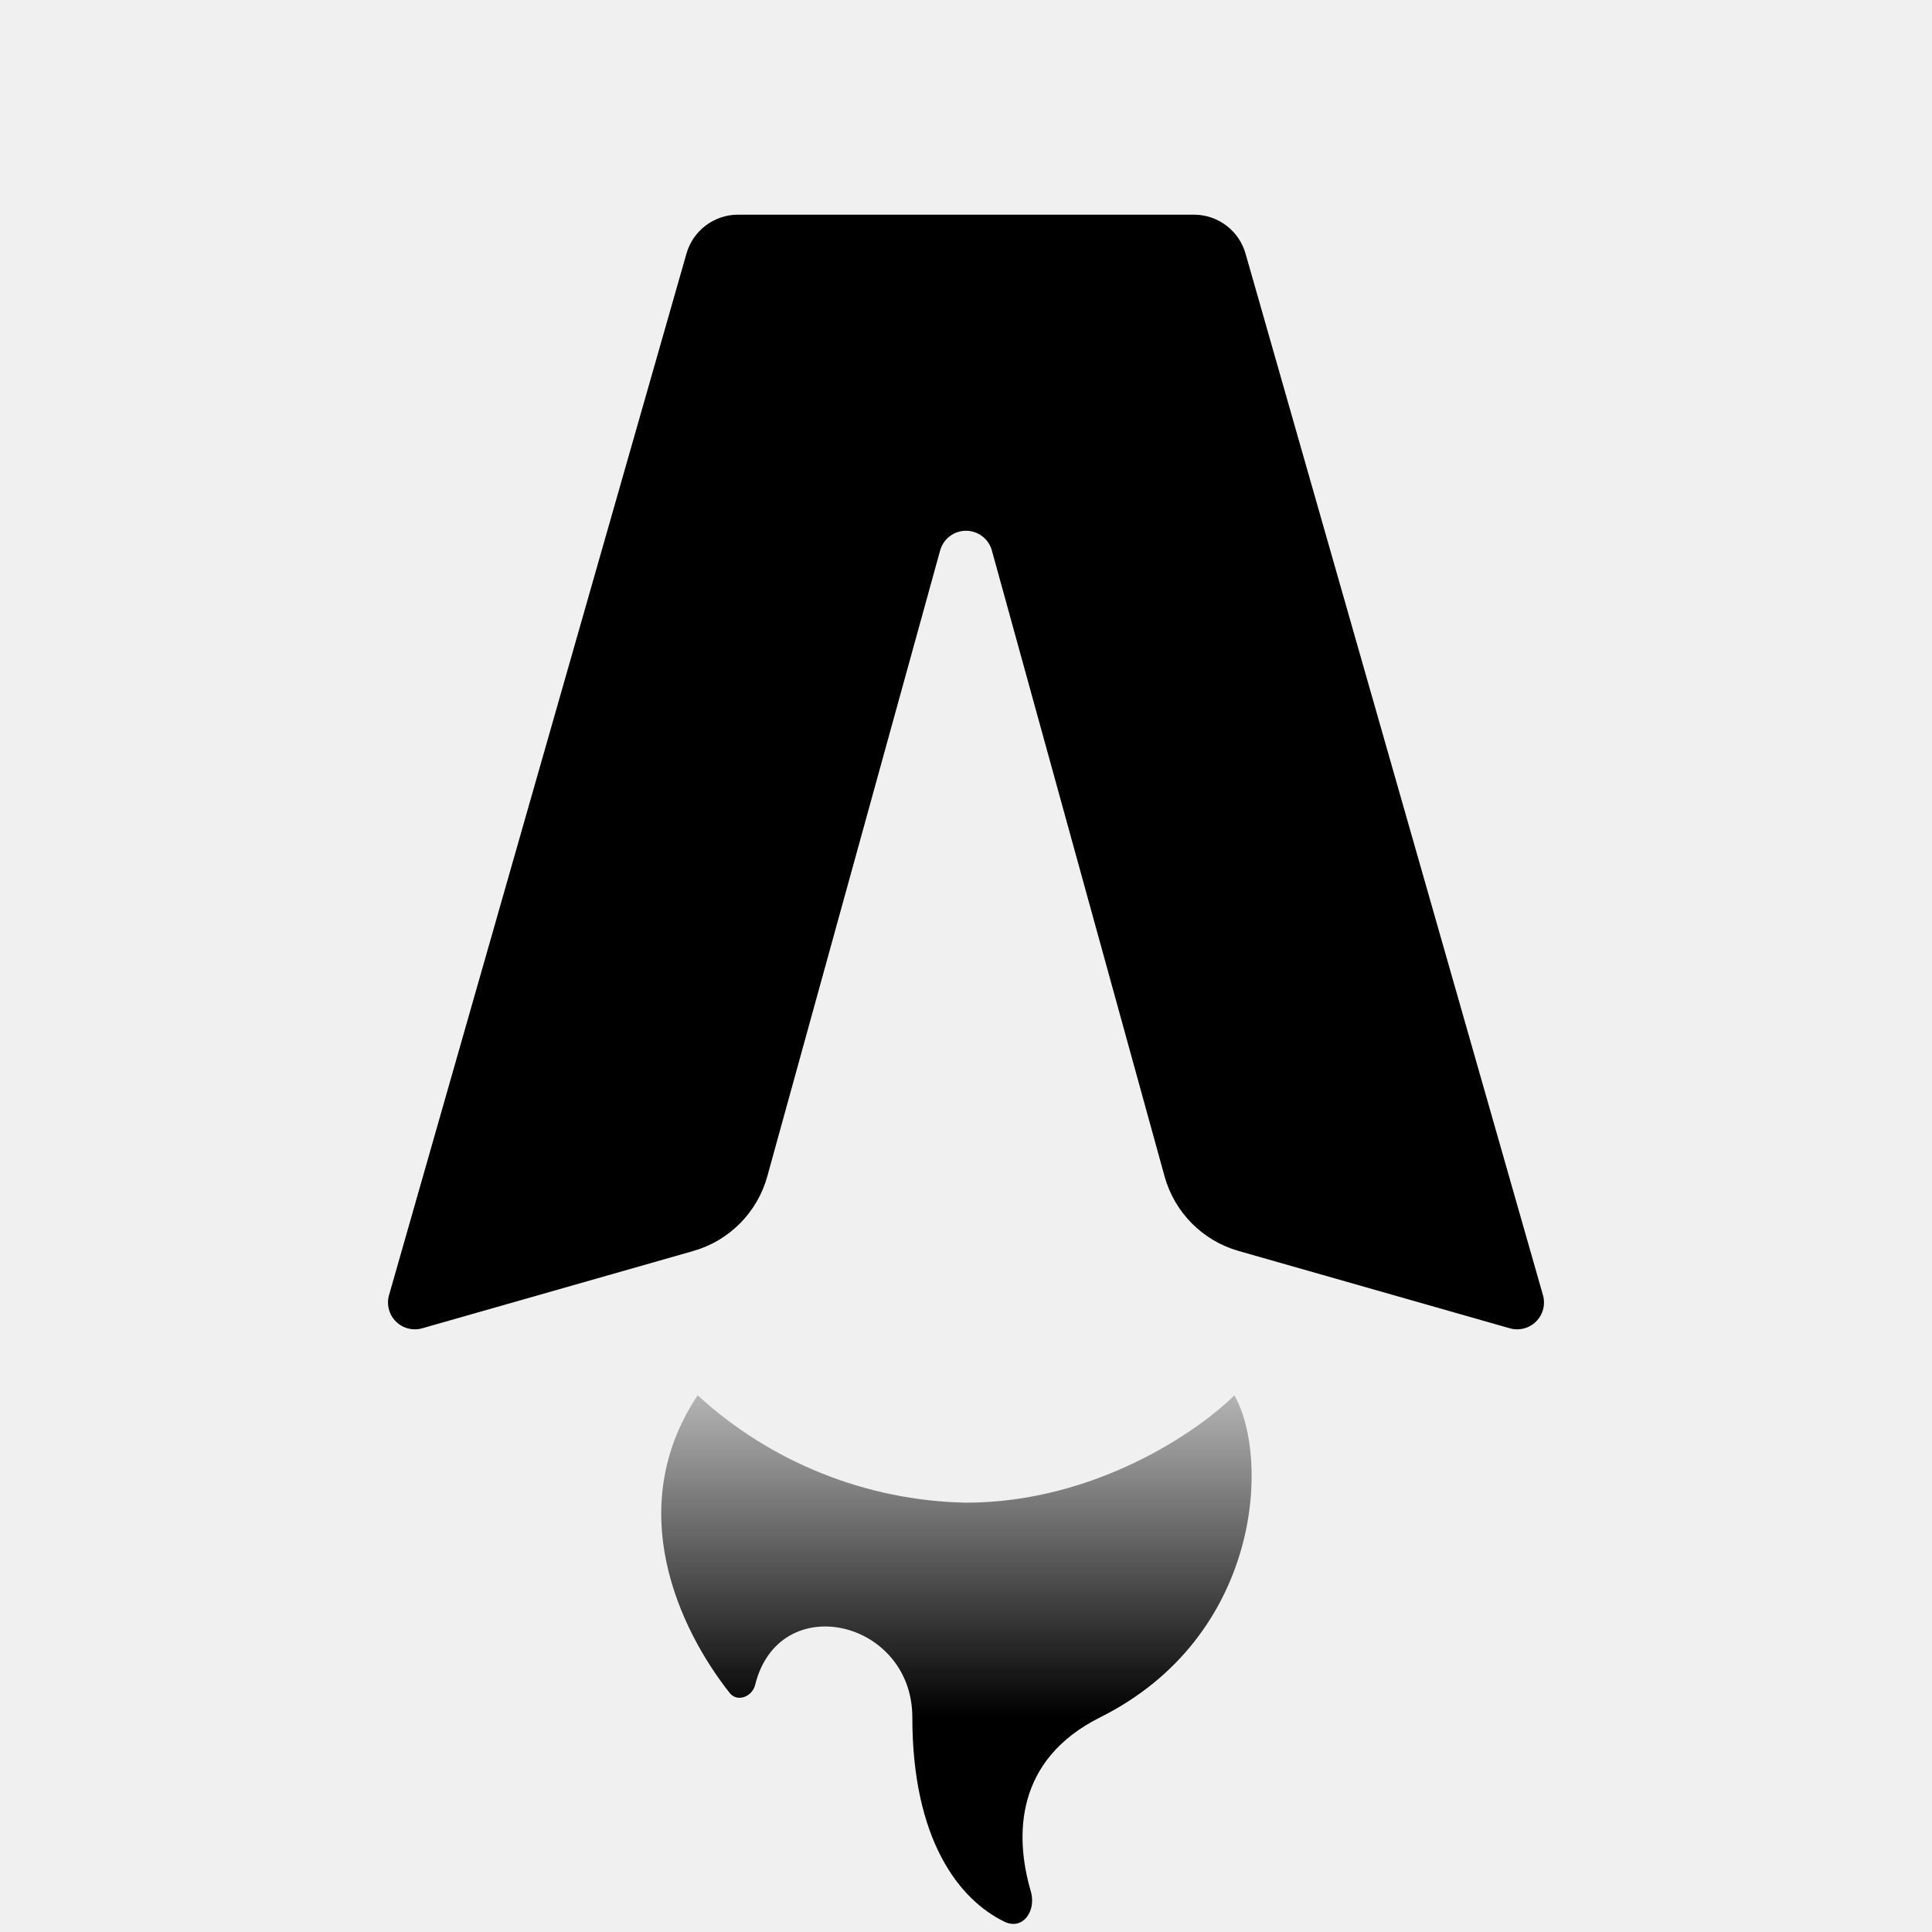
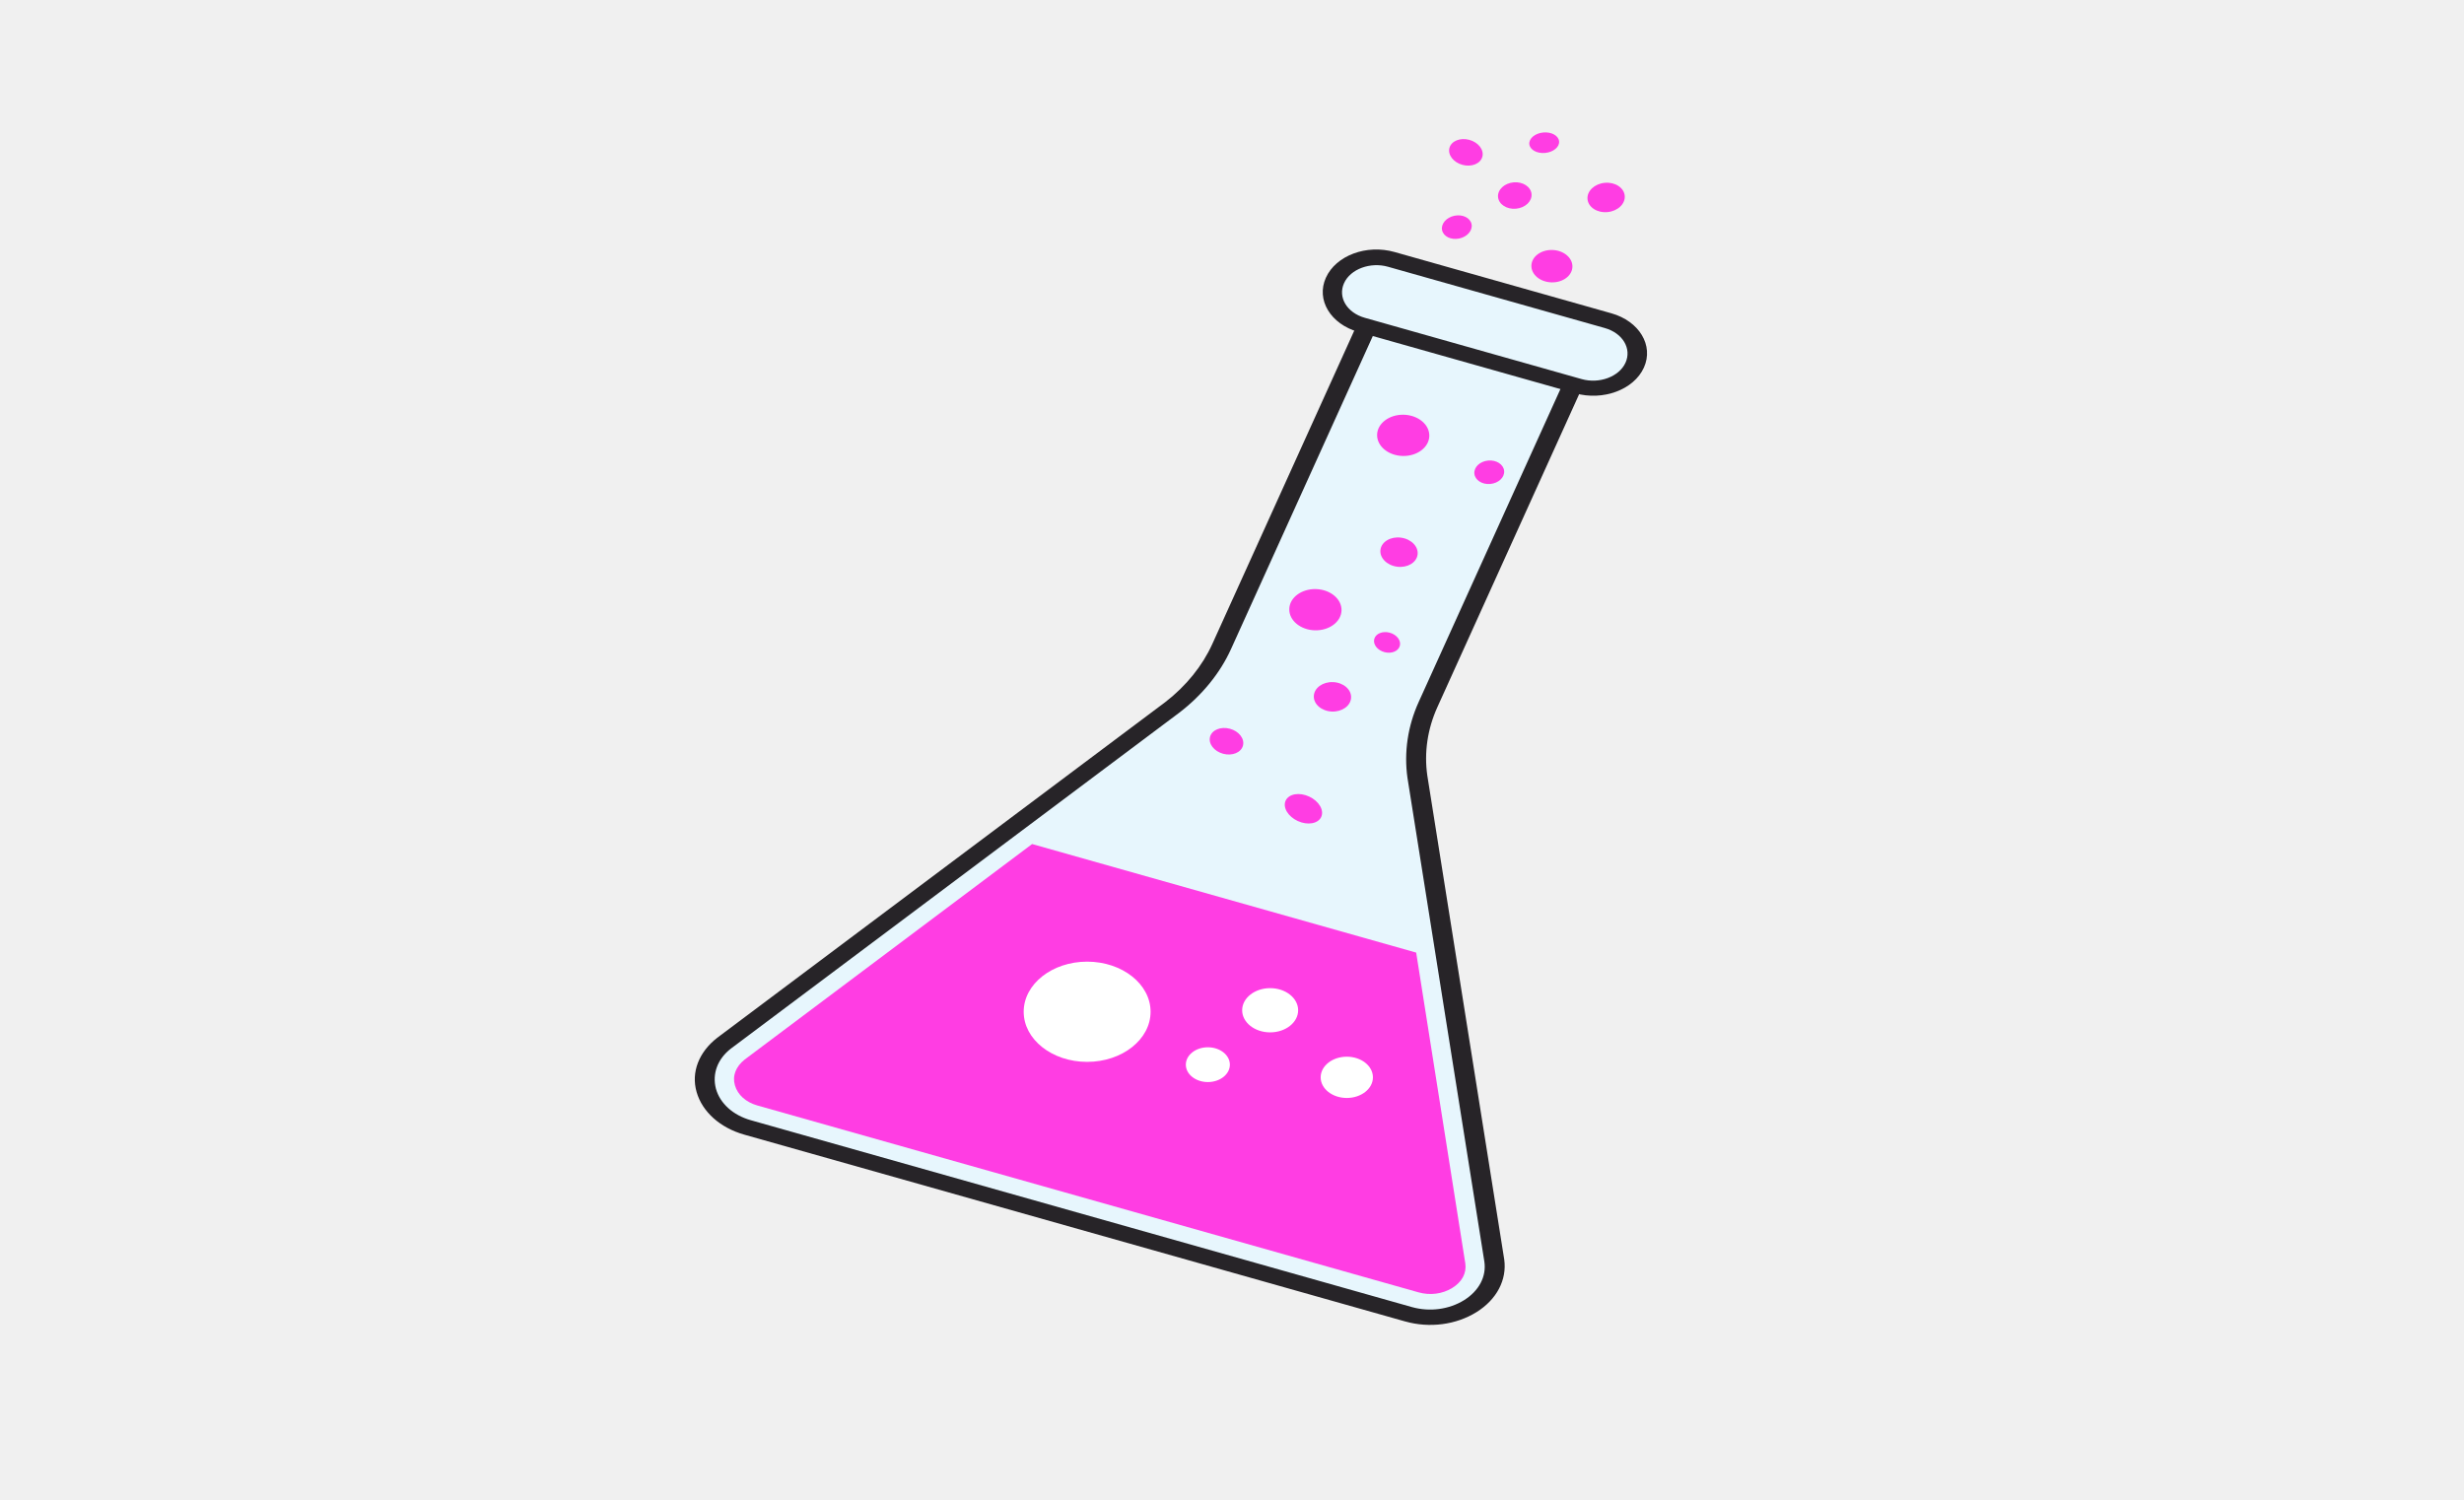
- <svg xmlns="http://www.w3.org/2000/svg" fill="none" viewBox="0 0 36 36">
-   <path fill="#000" d="M22.25 4h-8.5a1 1 0 0 0-.96.73l-5.54 19.4a.5.5 0 0 0 .62.62l5.05-1.44a2 2 0 0 0 1.38-1.4l3.22-11.66a.5.5 0 0 1 .96 0l3.22 11.67a2 2 0 0 0 1.38 1.39l5.05 1.44a.5.5 0 0 0 .62-.62l-5.54-19.4a1 1 0 0 0-.96-.73Z" />
-   <path fill="url(#gradient)" d="M18 28a7.63 7.63 0 0 1-5-2c-1.4 2.1-.35 4.35.6 5.55.14.17.41.07.47-.15.44-1.8 2.93-1.22 2.93.6 0 2.28.87 3.4 1.72 3.81.34.16.59-.2.49-.56-.31-1.05-.29-2.46 1.29-3.25 3-1.5 3.17-4.83 2.5-6-.67.67-2.6 2-5 2Z" />
+ <svg xmlns="http://www.w3.org/2000/svg" id="Layer_1" data-name="Layer 1" viewBox="0 0 1656 1008">
  <defs>
-     <linearGradient id="gradient" x1="16" x2="16" y1="32" y2="24" gradientUnits="userSpaceOnUse">
-       <stop stop-color="#000" />
-       <stop offset="1" stop-color="#000" stop-opacity="0" />
-     </linearGradient>
+     <style>
+       .cls-1 {
+         fill: #e7f6fd;
+       }
+ 
+       .cls-2 {
+         fill: #fff;
+       }
+ 
+       .cls-3 {
+         fill: #ff3de3;
+       }
+ 
+       .cls-4 {
+         fill: #272428;
+       }
+     </style>
  </defs>
-   <style>
-     @media (prefers-color-scheme:dark){:root{filter:invert(100%)}}
-   </style>
+   <g>
+     <g>
+       <path class="cls-1" d="M1004.28,847.23l-51.6-325.41c-2.25-16.21,.19-32.77,7.21-48.26l107.4-237.11-69.19-19.56-69.43-19.63-107.4,237.11c-7.01,15.48-18.43,29.51-33.18,40.92l-301.22,225.68c-22.94,17.72-14.34,48.13,15.65,56.61l222.22,62.81,221.99,62.75c30.14,8.73,61.07-10.73,57.56-35.92Z" />
+       <path class="cls-4" d="M944.44,888.18l-444.21-125.56c-16.29-4.61-28.22-15.34-32.05-28.63-3.84-13.29,1.54-26.92,13.86-36.49l301.22-225.68c13.94-10.79,24.87-24.33,31.46-38.88l109.77-242.34,151.14,42.72-109.6,241.96c-6.59,14.55-9.02,30.49-6.75,46.07l51.69,325.22c1.85,13.57-4.95,26.8-18.67,35.34-13.72,8.54-31.56,10.86-47.85,6.26Zm-11.92-684.15l-105.2,232.26c-7.27,16.04-19.34,30.94-34.82,42.77l-301.22,225.68c-9,6.93-12.77,17.01-10.11,27.03,2.74,9.82,11.41,17.75,23.45,21.15l444.21,125.56c12.04,3.4,25.1,1.62,35.11-4.6,10.01-6.22,15.2-15.91,13.65-26.02l-51.69-325.22c-2.38-17.09,.25-34.65,7.51-50.7l105.2-232.26-126.11-35.65Z" />
+     </g>
+     <path class="cls-3" d="M984.79,849.08l-33.01-208.83-258.12-72.96-193.22,144.88c-5.84,4.66-8.39,10.89-6.51,17.31,1.88,6.43,7.38,11.35,15.17,13.55l444.21,125.56c7.79,2.2,15.99,1.15,22.61-2.87,6.62-4.02,9.88-10.04,8.87-16.64Z" />
+     <g>
+       <path class="cls-1" d="M1080.71,215.62l-145.71-41.19c-15.35-4.34-32.35,2.01-37.84,14.14h0c-5.49,12.13,2.55,25.55,17.9,29.89l145.71,41.19c15.35,4.34,32.35-2.01,37.84-14.14h0c5.58-12.31-2.55-25.55-17.9-29.89Z" />
+       <path class="cls-4" d="M1058.66,264.31l-145.71-41.19c-18.66-5.27-28.6-21.55-21.84-36.48,6.76-14.92,27.28-22.59,46.17-17.25l145.71,41.19c18.66,5.27,28.6,21.55,21.84,36.48-6.76,14.92-27.52,22.53-46.17,17.25Zm-125.85-85.03c-11.81-3.34-25.19,1.51-29.5,11.02-4.31,9.51,1.91,19.9,13.95,23.3l145.71,41.19c11.81,3.34,25.19-1.51,29.5-11.02,4.31-9.51-1.91-19.9-13.95-23.3l-145.71-41.19Z" />
+     </g>
+   </g>
+   <ellipse class="cls-3" cx="824.33" cy="498.22" rx="8.71" ry="11.45" transform="translate(130.41 1166.22) rotate(-75.06)" />
+   <ellipse class="cls-2" cx="853.64" cy="679.01" rx="18.81" ry="14.86" />
+   <ellipse class="cls-2" cx="905.15" cy="724.09" rx="17.56" ry="13.87" />
+   <ellipse class="cls-2" cx="730.64" cy="680.02" rx="42.64" ry="33.68" />
+   <ellipse class="cls-3" cx="1079.44" cy="132.74" rx="12.56" ry="9.88" transform="translate(-7.63 99.68) rotate(-5.27)" />
+   <ellipse class="cls-3" cx="943.04" cy="292.6" rx="13.86" ry="17.55" transform="translate(628.33 1228.49) rotate(-88.65)" />
+   <ellipse class="cls-3" cx="883.99" cy="409.77" rx="13.86" ry="17.56" transform="translate(449.91 1282.07) rotate(-88.41)" />
+   <ellipse class="cls-3" cx="940.19" cy="371.1" rx="9.85" ry="12.58" transform="translate(450.38 1255.26) rotate(-82.55)" />
+   <ellipse class="cls-3" cx="1043.03" cy="178.9" rx="10.89" ry="13.79" transform="translate(829.8 1215.46) rotate(-88.11)" />
+   <ellipse class="cls-3" cx="979.1" cy="152.72" rx="10.11" ry="7.82" transform="translate(-10.79 198.38) rotate(-11.51)" />
+   <ellipse class="cls-2" cx="811.77" cy="715.58" rx="14.8" ry="11.69" />
+   <ellipse class="cls-3" cx="1000.89" cy="317.43" rx="10.05" ry="7.9" transform="translate(-24.92 93.25) rotate(-5.27)" />
+   <ellipse class="cls-3" cx="1037.83" cy="95.92" rx="10.05" ry="6.9" transform="translate(-4.42 98.64) rotate(-5.43)" />
+   <ellipse class="cls-3" cx="895.57" cy="468.37" rx="9.9" ry="12.54" transform="translate(389.6 1343.25) rotate(-87.57)" />
+   <ellipse class="cls-3" cx="876.06" cy="543.66" rx="9.07" ry="13.15" transform="translate(16.51 1113.07) rotate(-65.35)" />
+   <ellipse class="cls-3" cx="1018.05" cy="131.47" rx="11.3" ry="8.89" transform="translate(-7.7 92.22) rotate(-5.17)" />
+   <ellipse class="cls-3" cx="932.22" cy="431.78" rx="6.77" ry="8.9" transform="translate(274.69 1221.16) rotate(-75.06)" />
+   <ellipse class="cls-3" cx="985.21" cy="102.41" rx="8.71" ry="11.45" transform="translate(632.25 1027.9) rotate(-75.06)" />
</svg>
